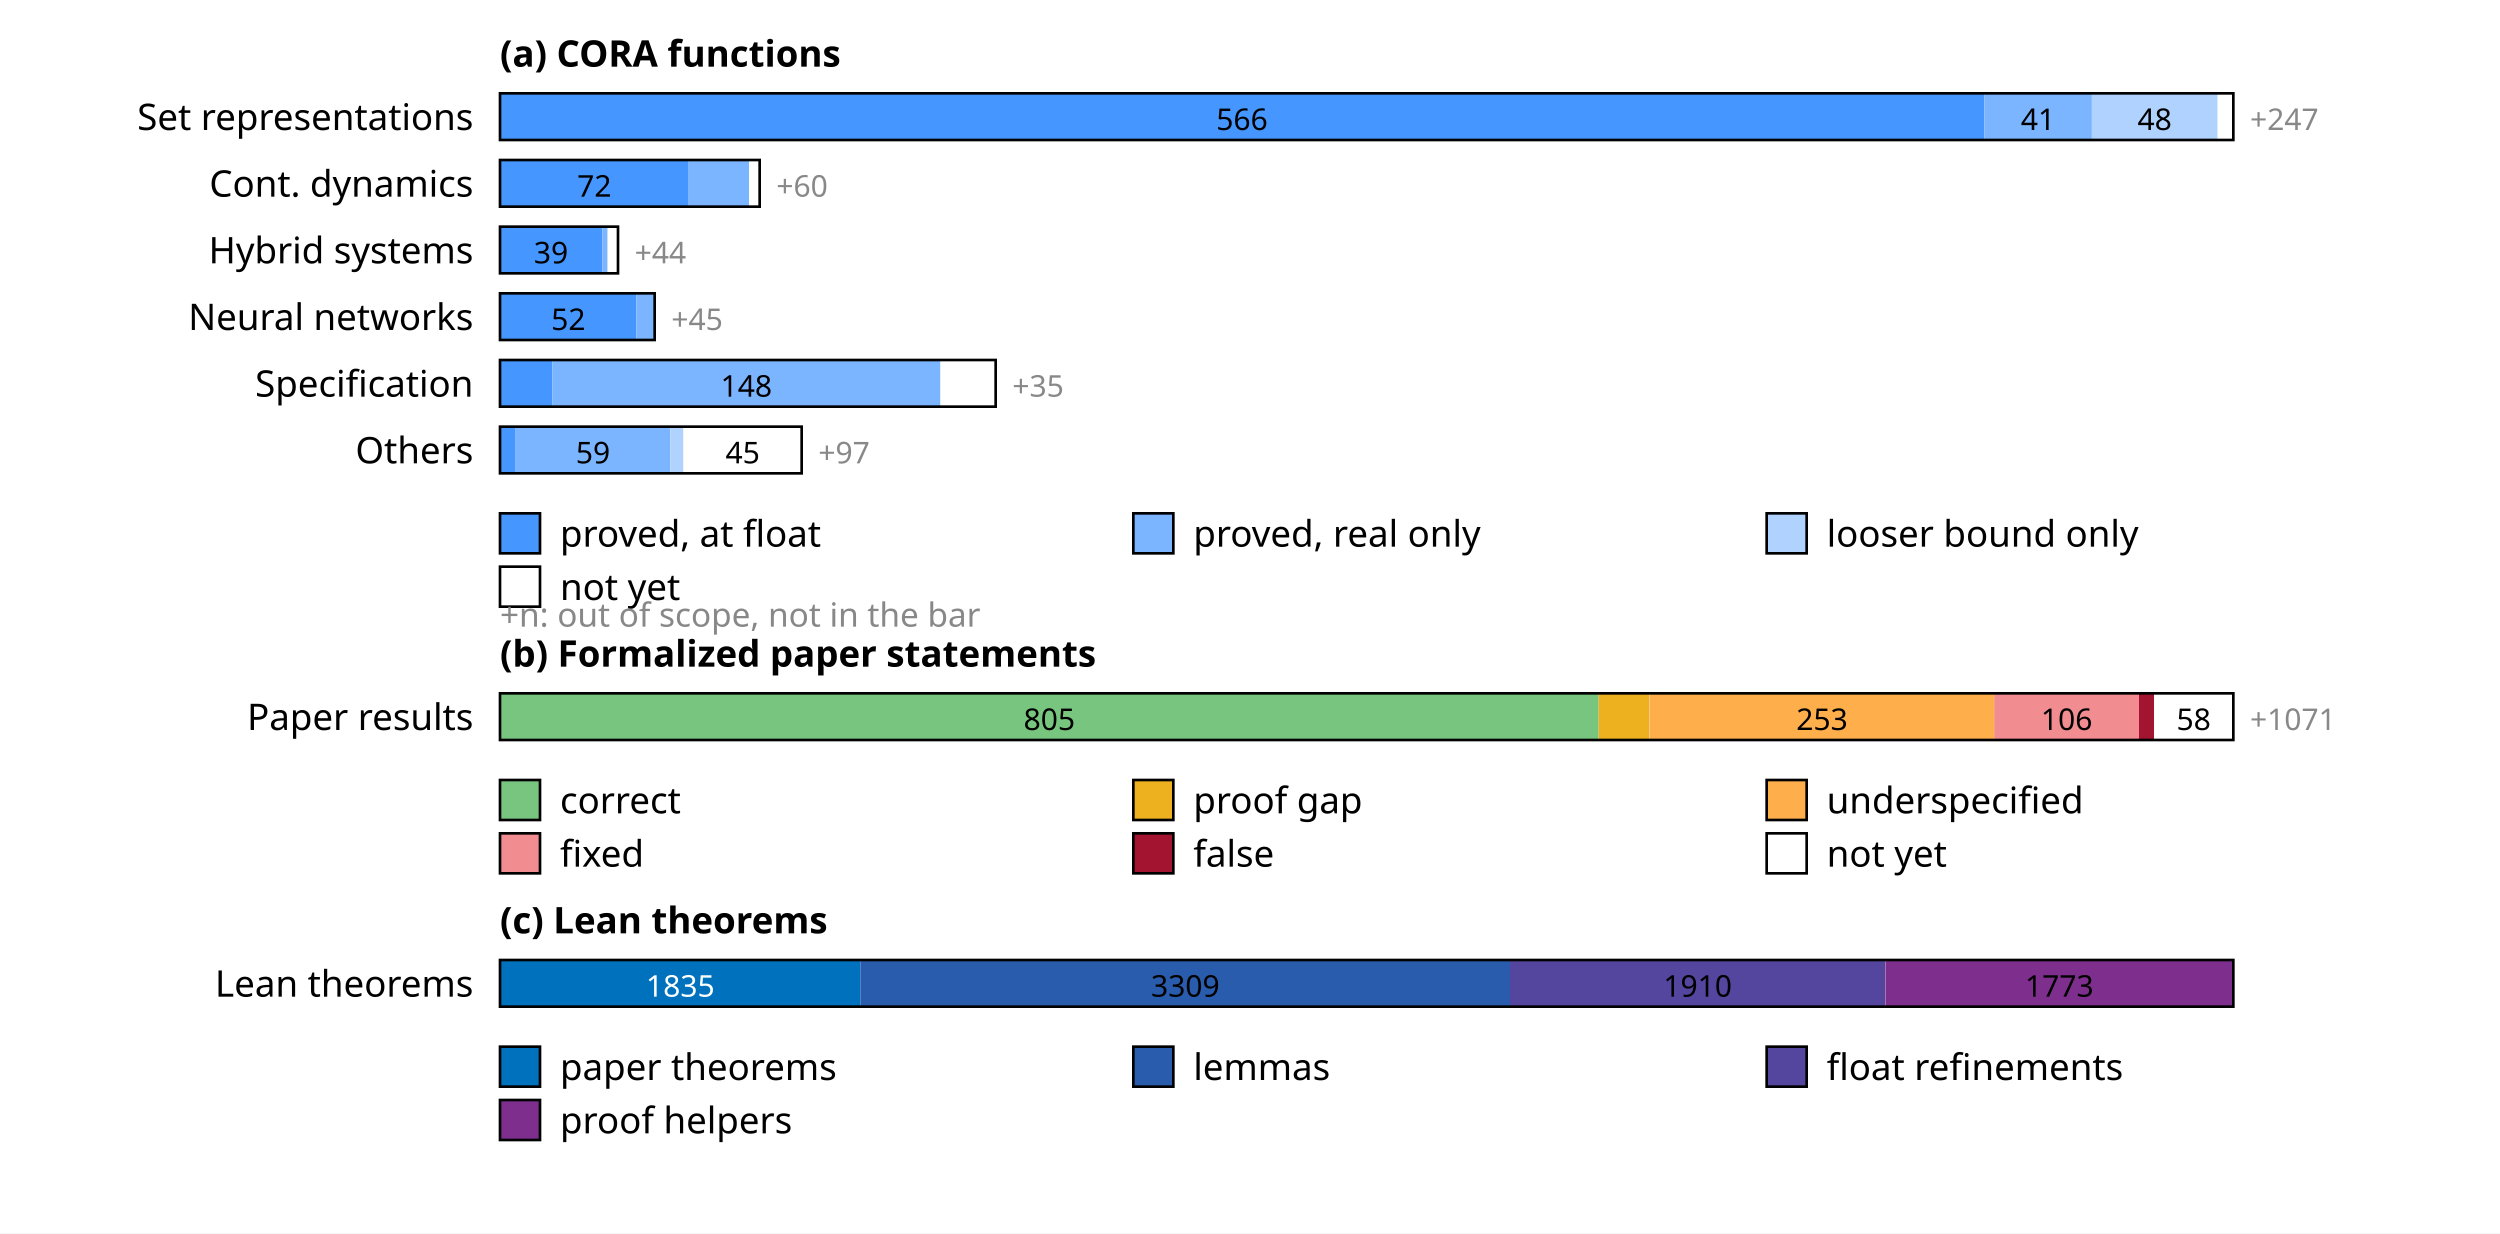
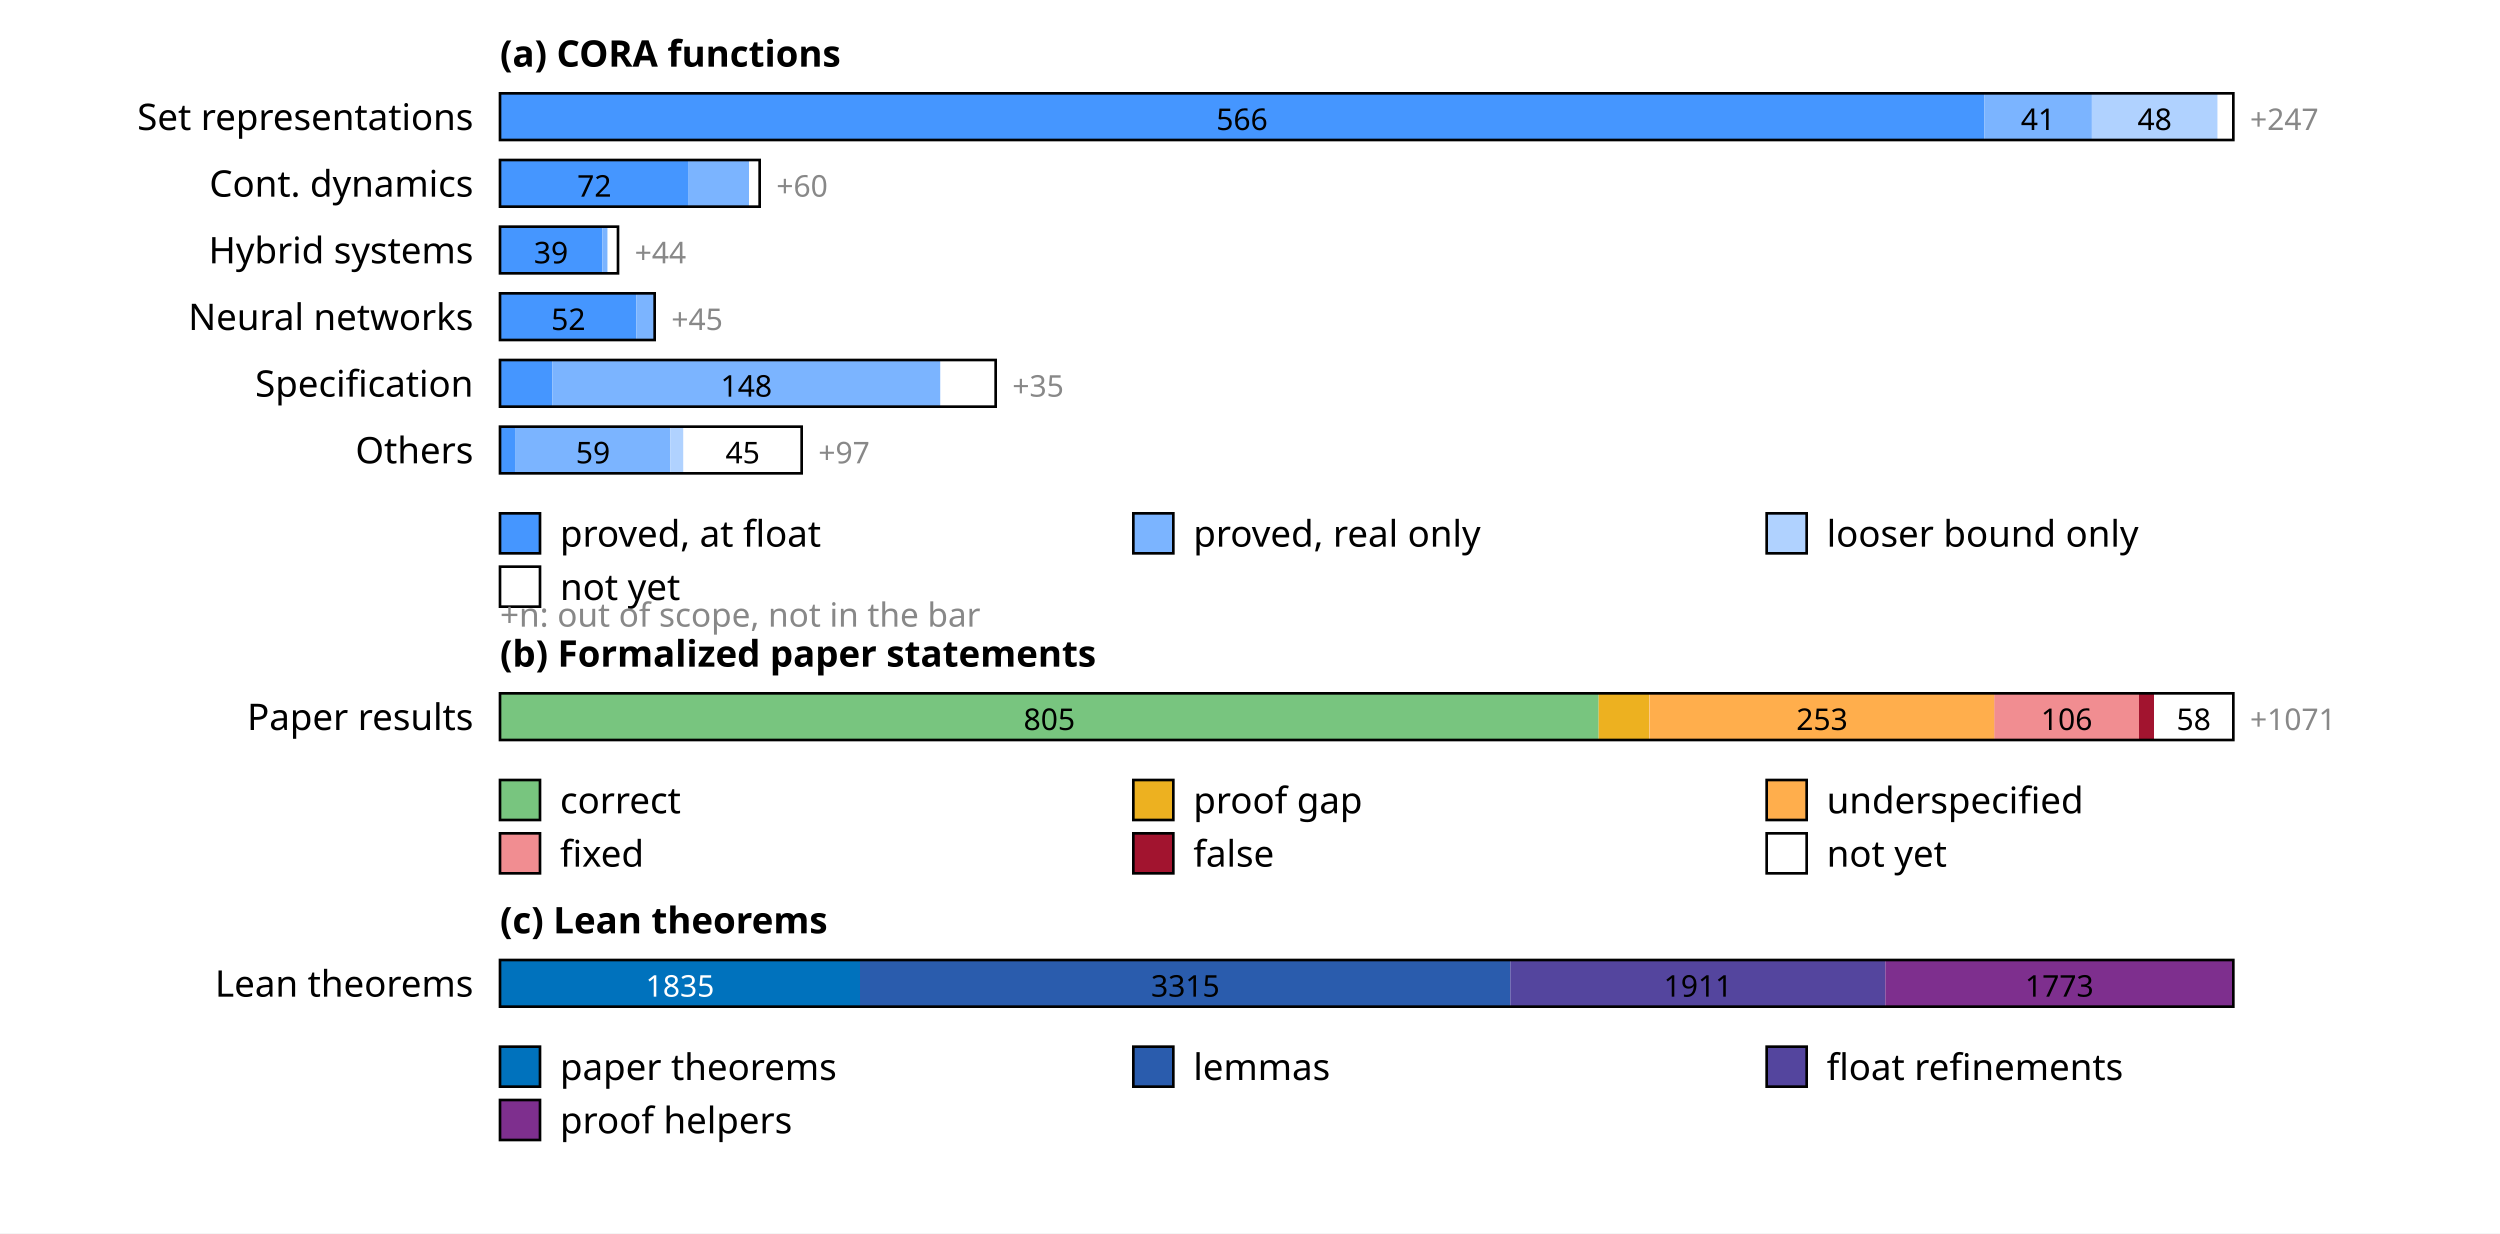
<svg xmlns="http://www.w3.org/2000/svg" width="750" height="370" font-family="sans-serif" font-size="11">
  <rect width="100%" height="100%" fill="white" />
  <text x="150" y="20" font-weight="bold">(a) CORA functions</text>
  <text x="142" y="39" text-anchor="end">Set representations</text>
  <rect x="150.0" y="28" width="445.3" height="14" fill="rgb(69,150,255)" />
  <text x="372.6" y="39" text-anchor="middle" font-size="9" fill="#000">566</text>
  <rect x="595.3" y="28" width="32.3" height="14" fill="rgb(123,180,255)" />
  <text x="611.4" y="39" text-anchor="middle" font-size="9" fill="#000">41</text>
  <rect x="627.5" y="28" width="37.8" height="14" fill="rgb(176,210,255)" />
  <text x="646.4" y="39" text-anchor="middle" font-size="9" fill="#000">48</text>
  <rect x="665.3" y="28" width="4.7" height="14" fill="rgb(255,255,255)" />
  <rect x="150" y="28" width="520.0" height="14" fill="none" stroke="#000" stroke-width="0.8" />
  <text x="675.0" y="39" font-size="9" fill="#888">+247</text>
  <text x="142" y="59" text-anchor="end">Cont. dynamics</text>
  <rect x="150.0" y="48" width="56.6" height="14" fill="rgb(69,150,255)" />
  <text x="178.3" y="59" text-anchor="middle" font-size="9" fill="#000">72</text>
  <rect x="206.6" y="48" width="18.1" height="14" fill="rgb(123,180,255)" />
  <rect x="224.7" y="48" width="3.1" height="14" fill="rgb(255,255,255)" />
  <rect x="150" y="48" width="77.9" height="14" fill="none" stroke="#000" stroke-width="0.8" />
  <text x="232.9" y="59" font-size="9" fill="#888">+60</text>
  <text x="142" y="79" text-anchor="end">Hybrid systems</text>
  <rect x="150.0" y="68" width="30.7" height="14" fill="rgb(69,150,255)" />
  <text x="165.3" y="79" text-anchor="middle" font-size="9" fill="#000">39</text>
  <rect x="180.7" y="68" width="1.6" height="14" fill="rgb(123,180,255)" />
  <rect x="182.3" y="68" width="3.1" height="14" fill="rgb(255,255,255)" />
  <rect x="150" y="68" width="35.4" height="14" fill="none" stroke="#000" stroke-width="0.8" />
  <text x="190.4" y="79" font-size="9" fill="#888">+44</text>
  <text x="142" y="99" text-anchor="end">Neural networks</text>
  <rect x="150.0" y="88" width="40.9" height="14" fill="rgb(69,150,255)" />
  <text x="170.5" y="99" text-anchor="middle" font-size="9" fill="#000">52</text>
  <rect x="190.9" y="88" width="5.5" height="14" fill="rgb(123,180,255)" />
  <rect x="150" y="88" width="46.4" height="14" fill="none" stroke="#000" stroke-width="0.8" />
  <text x="201.4" y="99" font-size="9" fill="#888">+45</text>
  <text x="142" y="119" text-anchor="end">Specification</text>
  <rect x="150.0" y="108" width="15.7" height="14" fill="rgb(69,150,255)" />
  <rect x="165.7" y="108" width="116.4" height="14" fill="rgb(123,180,255)" />
  <text x="223.9" y="119" text-anchor="middle" font-size="9" fill="#000">148</text>
  <rect x="282.2" y="108" width="16.5" height="14" fill="rgb(255,255,255)" />
  <rect x="150" y="108" width="148.7" height="14" fill="none" stroke="#000" stroke-width="0.8" />
  <text x="303.7" y="119" font-size="9" fill="#888">+35</text>
  <text x="142" y="139" text-anchor="end">Others</text>
  <rect x="150.0" y="128" width="4.7" height="14" fill="rgb(69,150,255)" />
  <rect x="154.7" y="128" width="46.4" height="14" fill="rgb(123,180,255)" />
  <text x="177.9" y="139" text-anchor="middle" font-size="9" fill="#000">59</text>
  <rect x="201.1" y="128" width="3.9" height="14" fill="rgb(176,210,255)" />
  <rect x="205.1" y="128" width="35.4" height="14" fill="rgb(255,255,255)" />
  <text x="222.8" y="139" text-anchor="middle" font-size="9" fill="#000">45</text>
  <rect x="150" y="128" width="90.5" height="14" fill="none" stroke="#000" stroke-width="0.8" />
  <text x="245.5" y="139" font-size="9" fill="#888">+97</text>
  <rect x="150" y="154" width="12" height="12" fill="rgb(69,150,255)" stroke="#000" stroke-width="0.8" />
  <text x="168" y="164">proved, at float</text>
  <rect x="340" y="154" width="12" height="12" fill="rgb(123,180,255)" stroke="#000" stroke-width="0.8" />
  <text x="358" y="164">proved, real only</text>
  <rect x="530" y="154" width="12" height="12" fill="rgb(176,210,255)" stroke="#000" stroke-width="0.8" />
  <text x="548" y="164">looser bound only</text>
  <rect x="150" y="170" width="12" height="12" fill="rgb(255,255,255)" stroke="#000" stroke-width="0.8" />
  <text x="168" y="180">not yet</text>
  <text x="150" y="188" font-size="10" fill="#888">+n: out of scope, not in the bar</text>
  <text x="150" y="200" font-weight="bold">(b) Formalized paper statements</text>
  <text x="142" y="219" text-anchor="end">Paper results</text>
  <rect x="150.0" y="208" width="329.6" height="14" fill="rgb(120,197,127)" />
  <text x="314.8" y="219" text-anchor="middle" font-size="9" fill="#000">805</text>
  <rect x="479.6" y="208" width="15.1" height="14" fill="rgb(237,177,32)" />
  <rect x="494.8" y="208" width="103.6" height="14" fill="rgb(255,174,76)" />
  <text x="546.6" y="219" text-anchor="middle" font-size="9" fill="#000">253</text>
  <rect x="598.3" y="208" width="43.4" height="14" fill="rgb(241,141,145)" />
  <text x="620.0" y="219" text-anchor="middle" font-size="9" fill="#000">106</text>
  <rect x="641.7" y="208" width="4.5" height="14" fill="rgb(162,20,47)" />
  <rect x="646.3" y="208" width="23.7" height="14" fill="rgb(255,255,255)" />
  <text x="658.1" y="219" text-anchor="middle" font-size="9" fill="#000">58</text>
  <rect x="150" y="208" width="520.0" height="14" fill="none" stroke="#000" stroke-width="0.8" />
  <text x="675.0" y="219" font-size="9" fill="#888">+1071</text>
  <rect x="150" y="234" width="12" height="12" fill="rgb(120,197,127)" stroke="#000" stroke-width="0.8" />
  <text x="168" y="244">correct</text>
  <rect x="340" y="234" width="12" height="12" fill="rgb(237,177,32)" stroke="#000" stroke-width="0.8" />
  <text x="358" y="244">proof gap</text>
  <rect x="530" y="234" width="12" height="12" fill="rgb(255,174,76)" stroke="#000" stroke-width="0.8" />
  <text x="548" y="244">underspecified</text>
  <rect x="150" y="250" width="12" height="12" fill="rgb(241,141,145)" stroke="#000" stroke-width="0.8" />
  <text x="168" y="260">fixed</text>
  <rect x="340" y="250" width="12" height="12" fill="rgb(162,20,47)" stroke="#000" stroke-width="0.8" />
  <text x="358" y="260">false</text>
  <rect x="530" y="250" width="12" height="12" fill="rgb(255,255,255)" stroke="#000" stroke-width="0.8" />
  <text x="548" y="260">not yet</text>
  <text x="150" y="280" font-weight="bold">(c) Lean theorems</text>
  <text x="142" y="299" text-anchor="end">Lean theorems</text>
-   <rect x="150.0" y="288" width="108.1" height="14" fill="rgb(0,114,189)" />
-   <text x="204.1" y="299" text-anchor="middle" font-size="9" fill="#fff">1835</text>
-   <rect x="258.1" y="288" width="194.9" height="14" fill="rgb(42,92,173)" />
-   <text x="355.6" y="299" text-anchor="middle" font-size="9" fill="#000">3309</text>
-   <rect x="453.0" y="288" width="112.5" height="14" fill="rgb(84,69,158)" />
-   <text x="509.3" y="299" text-anchor="middle" font-size="9" fill="#000">1910</text>
+   <rect x="150.0" y="288" width="108.0" height="14" fill="rgb(0,114,189)" />
+   <text x="204.0" y="299" text-anchor="middle" font-size="9" fill="#fff">1835</text>
+   <rect x="258.0" y="288" width="195.1" height="14" fill="rgb(42,92,173)" />
+   <text x="355.6" y="299" text-anchor="middle" font-size="9" fill="#000">3315</text>
+   <rect x="453.1" y="288" width="112.5" height="14" fill="rgb(84,69,158)" />
+   <text x="509.4" y="299" text-anchor="middle" font-size="9" fill="#000">1911</text>
  <rect x="565.6" y="288" width="104.4" height="14" fill="rgb(126,47,142)" />
  <text x="617.8" y="299" text-anchor="middle" font-size="9" fill="#000">1773</text>
  <rect x="150" y="288" width="520.0" height="14" fill="none" stroke="#000" stroke-width="0.8" />
  <rect x="150" y="314" width="12" height="12" fill="rgb(0,114,189)" stroke="#000" stroke-width="0.8" />
  <text x="168" y="324">paper theorems</text>
  <rect x="340" y="314" width="12" height="12" fill="rgb(42,92,173)" stroke="#000" stroke-width="0.8" />
  <text x="358" y="324">lemmas</text>
  <rect x="530" y="314" width="12" height="12" fill="rgb(84,69,158)" stroke="#000" stroke-width="0.8" />
  <text x="548" y="324">float refinements</text>
  <rect x="150" y="330" width="12" height="12" fill="rgb(126,47,142)" stroke="#000" stroke-width="0.8" />
  <text x="168" y="340">proof helpers</text>
</svg>
